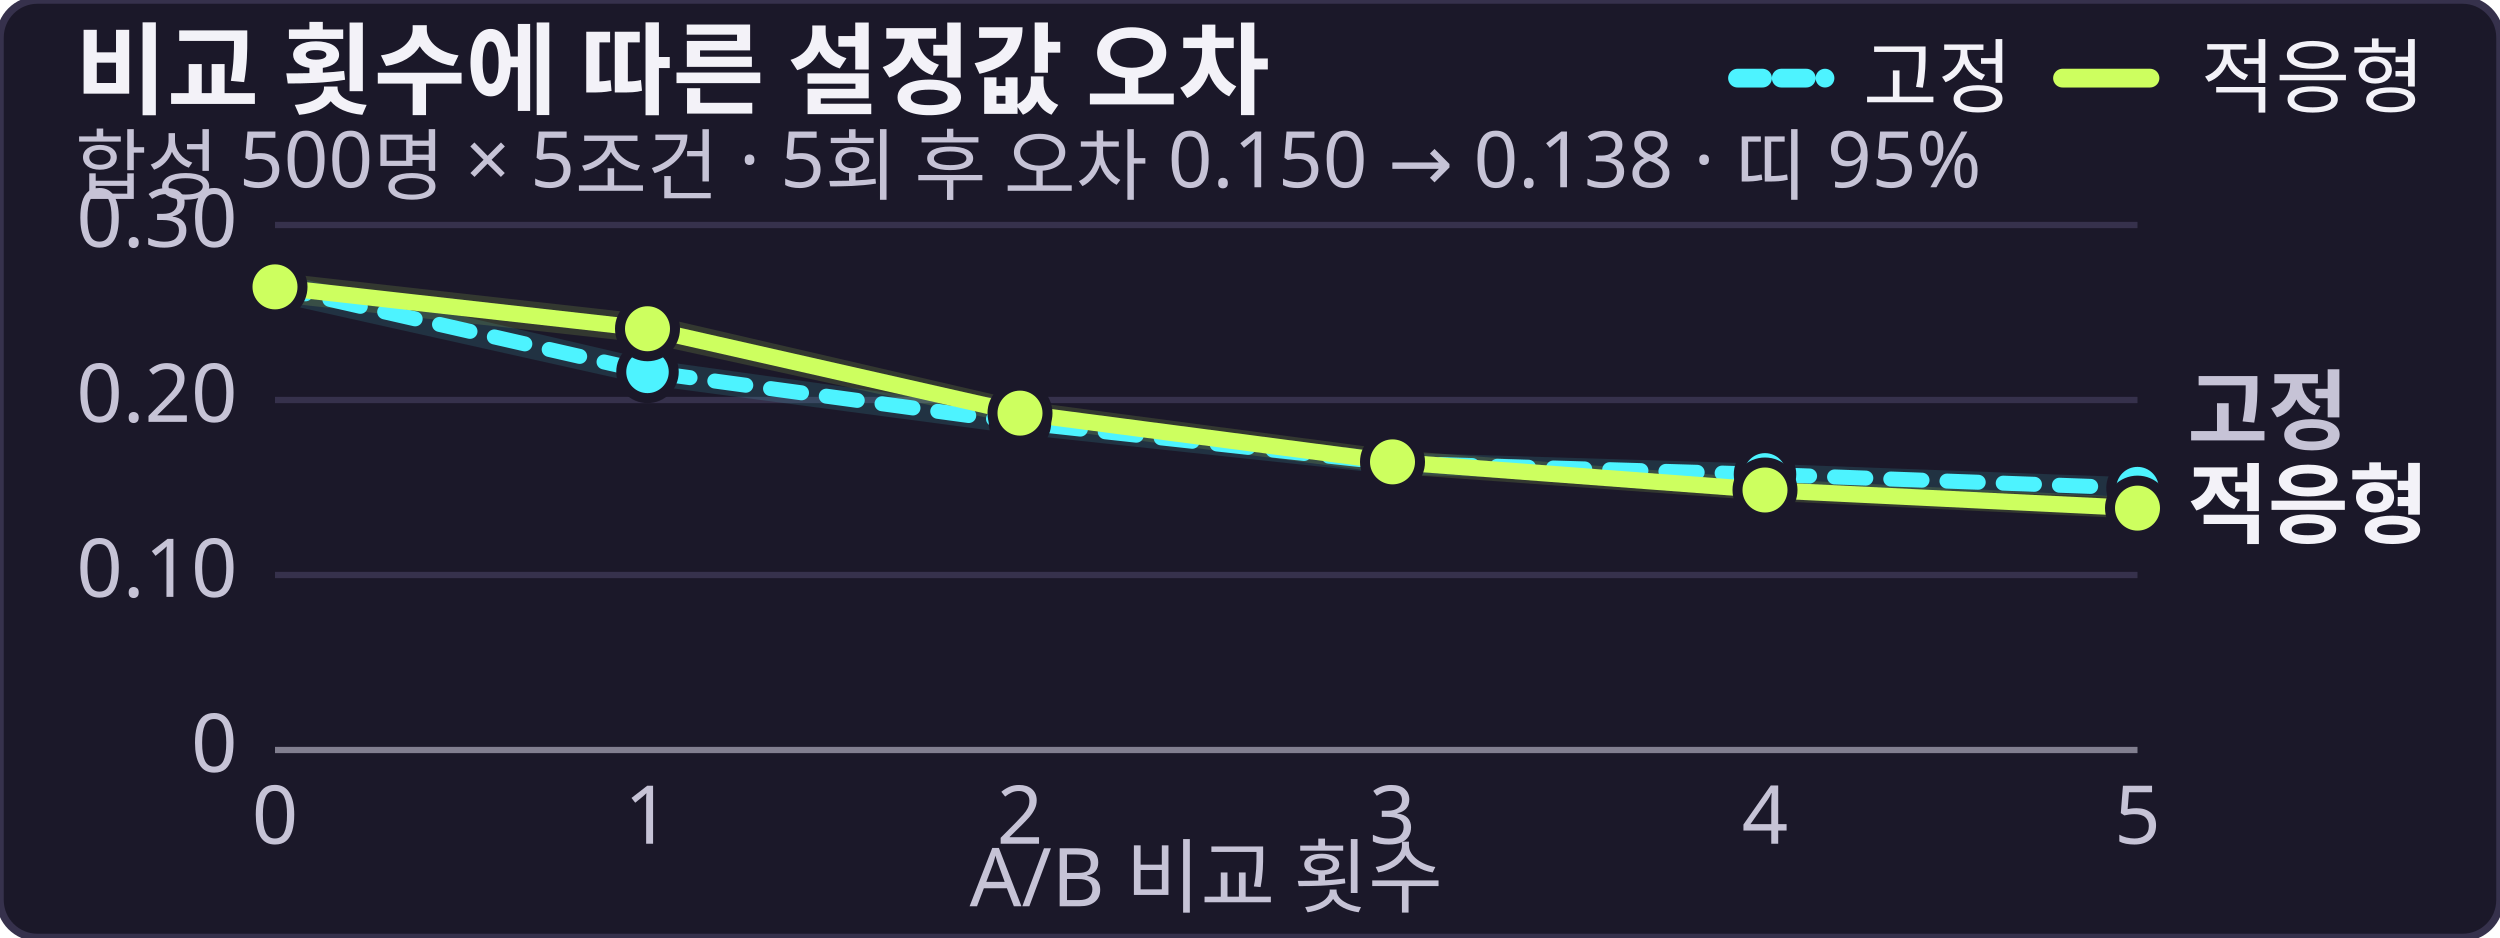
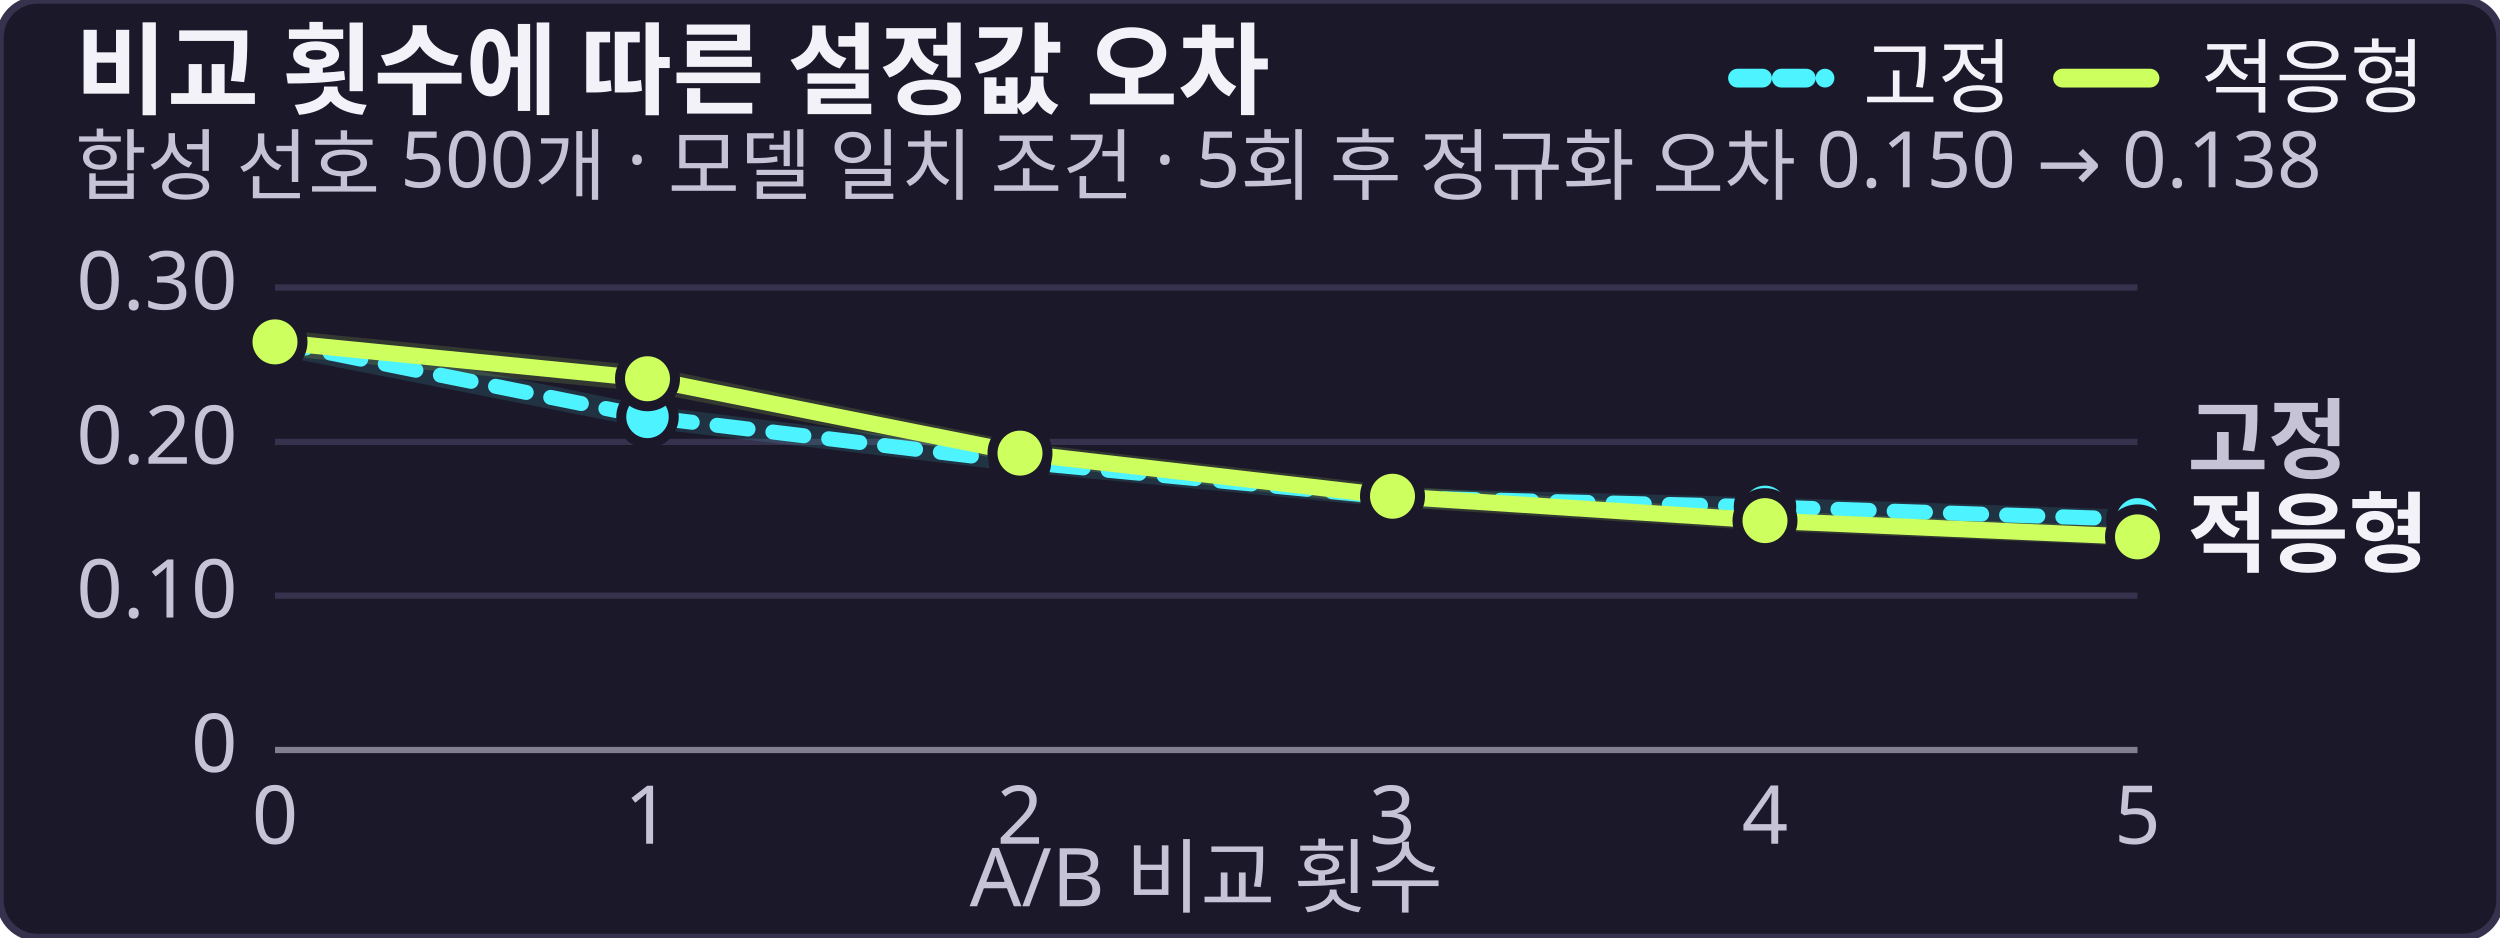
<svg xmlns="http://www.w3.org/2000/svg" class="afit-chart" viewBox="0 0 400 150" role="img" aria-label="A/B 비교 횟수에 따른 설정값 추정 오차, 적응형과 고정 비교 (합성 데이터)" font-family="Pretendard, 'Apple SD Gothic Neo', sans-serif">
  <rect x="0" y="0" width="400" height="150" rx="6" fill="#1b1829" stroke="#36314c" stroke-width="1.2" />
  <text x="12" y="17" font-size="16" font-weight="800" fill="#f3f2f8">비교 횟수에 따른 설정값 오차</text>
-   <text x="12" y="31" font-size="12.5" fill="#c6c3d6">합성 500명 × 5조건 · 5회 후 오차 0.150 → 0.138 · 띠 95%</text>
+   <text x="12" y="31" font-size="12.5" fill="#c6c3d6">합성 선호 500개 · 모델 일치 조건 · 5회 후 정규화 오차 0.150 → 0.138</text>
  <text x="388" y="17" text-anchor="end" font-size="13" fill="#f3f2f8">적응형</text>
  <line x1="330" y1="12.5" x2="344" y2="12.5" stroke="#cdff5f" stroke-width="3" stroke-linecap="round" />
  <text x="322" y="17" text-anchor="end" font-size="13" fill="#f3f2f8">고정</text>
  <line x1="278" y1="12.5" x2="292" y2="12.5" stroke="#4df3ff" stroke-width="3" stroke-dasharray="4 3" stroke-linecap="round" />
-   <line x1="44" y1="92.0" x2="342" y2="92.0" stroke="#36314c" stroke-width="1" />
-   <text x="38" y="95.5" text-anchor="end" font-size="13" fill="#c6c3d6">0.10</text>
-   <line x1="44" y1="64.0" x2="342" y2="64.0" stroke="#36314c" stroke-width="1" />
-   <text x="38" y="67.5" text-anchor="end" font-size="13" fill="#c6c3d6">0.20</text>
-   <line x1="44" y1="36.0" x2="342" y2="36.0" stroke="#36314c" stroke-width="1" />
-   <text x="38" y="39.5" text-anchor="end" font-size="13" fill="#c6c3d6">0.30</text>
+   <line x1="44" y1="95.3" x2="342" y2="95.3" stroke="#36314c" stroke-width="1" />
+   <text x="38" y="98.8" text-anchor="end" font-size="13" fill="#c6c3d6">0.10</text>
+   <line x1="44" y1="70.7" x2="342" y2="70.7" stroke="#36314c" stroke-width="1" />
+   <text x="38" y="74.2" text-anchor="end" font-size="13" fill="#c6c3d6">0.20</text>
+   <line x1="44" y1="46.0" x2="342" y2="46.0" stroke="#36314c" stroke-width="1" />
+   <text x="38" y="49.5" text-anchor="end" font-size="13" fill="#c6c3d6">0.30</text>
  <text x="38" y="123.5" text-anchor="end" font-size="13" fill="#c6c3d6">0</text>
  <line x1="44" y1="120.0" x2="342" y2="120.0" stroke="#c6c3d6" stroke-width="1" opacity=".6" />
  <text x="44.0" y="135.0" text-anchor="middle" font-size="13" fill="#c6c3d6">0</text>
  <text x="103.6" y="135.0" text-anchor="middle" font-size="13" fill="#c6c3d6">1</text>
  <text x="163.2" y="135.0" text-anchor="middle" font-size="13" fill="#c6c3d6">2</text>
  <text x="222.8" y="135.0" text-anchor="middle" font-size="13" fill="#c6c3d6">3</text>
  <text x="282.4" y="135.0" text-anchor="middle" font-size="13" fill="#c6c3d6">4</text>
  <text x="342.0" y="135.0" text-anchor="middle" font-size="13" fill="#c6c3d6">5</text>
  <text x="193.0" y="145" text-anchor="middle" font-size="13" fill="#c6c3d6">A/B 비교 횟수</text>
-   <path d="M44.0 43.6 L103.6 57.5 L163.2 65.8 L222.8 72.4 L282.4 74.2 L342.0 76.4 L342.0 79.6 L282.4 77.6 L222.8 75.9 L163.2 69.5 L103.6 61.6 L44.0 48.3 Z" fill="#4df3ff" opacity=".12" />
-   <path d="M44.0 43.6 L103.6 50.3 L163.2 64.1 L222.8 72.0 L282.4 76.6 L342.0 79.6 L342.0 83.0 L282.4 80.1 L222.8 75.8 L163.2 68.0 L103.6 54.9 L44.0 48.3 Z" fill="#cdff5f" opacity=".14" />
-   <path d="M44.0 45.9 L103.6 59.5 L163.2 67.6 L222.8 74.1 L282.4 75.9 L342.0 78.1" fill="none" stroke="#4df3ff" stroke-width="2.4" stroke-dasharray="5 4" stroke-linecap="round" stroke-linejoin="round" />
-   <path d="M44.0 45.9 L103.6 52.6 L163.2 66.1 L222.8 73.9 L282.4 78.4 L342.0 81.3" fill="none" stroke="#cdff5f" stroke-width="2.6" stroke-linecap="round" stroke-linejoin="round" />
-   <circle cx="44.0" cy="45.9" r="4.2" fill="#4df3ff" stroke="#1b1829" stroke-width="1.6" />
-   <circle cx="103.6" cy="59.5" r="4.2" fill="#4df3ff" stroke="#1b1829" stroke-width="1.6" />
-   <circle cx="163.2" cy="67.6" r="4.2" fill="#4df3ff" stroke="#1b1829" stroke-width="1.6" />
-   <circle cx="222.8" cy="74.1" r="4.2" fill="#4df3ff" stroke="#1b1829" stroke-width="1.6" />
-   <circle cx="282.4" cy="75.9" r="4.2" fill="#4df3ff" stroke="#1b1829" stroke-width="1.6" />
-   <circle cx="342.0" cy="78.1" r="4.2" fill="#4df3ff" stroke="#1b1829" stroke-width="1.6" />
-   <circle cx="44.0" cy="45.9" r="4.4" fill="#cdff5f" stroke="#1b1829" stroke-width="1.6" />
-   <circle cx="103.6" cy="52.6" r="4.4" fill="#cdff5f" stroke="#1b1829" stroke-width="1.6" />
-   <circle cx="163.2" cy="66.1" r="4.4" fill="#cdff5f" stroke="#1b1829" stroke-width="1.6" />
-   <circle cx="222.8" cy="73.9" r="4.4" fill="#cdff5f" stroke="#1b1829" stroke-width="1.6" />
-   <circle cx="282.4" cy="78.4" r="4.4" fill="#cdff5f" stroke="#1b1829" stroke-width="1.6" />
-   <circle cx="342.0" cy="81.3" r="4.4" fill="#cdff5f" stroke="#1b1829" stroke-width="1.6" />
-   <text x="350" y="85.8" font-size="14" font-weight="800" fill="#f3f2f8">적응형</text>
-   <text x="350" y="70.8" font-size="14" font-weight="700" fill="#c6c3d6">고정</text>
+   <path d="M44.0 52.7 L103.6 64.9 L163.2 72.2 L222.8 78.1 L282.4 79.6 L342.0 81.6 L342.0 84.4 L282.4 82.6 L222.8 81.2 L163.2 75.5 L103.6 68.5 L44.0 56.8 Z" fill="#4df3ff" opacity=".12" />
+   <path d="M44.0 52.7 L103.6 58.6 L163.2 70.8 L222.8 77.7 L282.4 81.7 L342.0 84.4 L342.0 87.4 L282.4 84.9 L222.8 81.1 L163.2 74.1 L103.6 62.7 L44.0 56.8 Z" fill="#cdff5f" opacity=".14" />
+   <path d="M44.0 54.7 L103.6 66.7 L163.2 73.9 L222.8 79.6 L282.4 81.1 L342.0 83.1" fill="none" stroke="#4df3ff" stroke-width="2.4" stroke-dasharray="5 4" stroke-linecap="round" stroke-linejoin="round" />
+   <path d="M44.0 54.7 L103.6 60.6 L163.2 72.5 L222.8 79.4 L282.4 83.3 L342.0 85.9" fill="none" stroke="#cdff5f" stroke-width="2.6" stroke-linecap="round" stroke-linejoin="round" />
+   <circle cx="44.0" cy="54.7" r="4.2" fill="#4df3ff" stroke="#1b1829" stroke-width="1.6" />
+   <circle cx="103.6" cy="66.7" r="4.2" fill="#4df3ff" stroke="#1b1829" stroke-width="1.6" />
+   <circle cx="163.2" cy="73.9" r="4.2" fill="#4df3ff" stroke="#1b1829" stroke-width="1.6" />
+   <circle cx="222.8" cy="79.6" r="4.2" fill="#4df3ff" stroke="#1b1829" stroke-width="1.6" />
+   <circle cx="282.4" cy="81.1" r="4.2" fill="#4df3ff" stroke="#1b1829" stroke-width="1.6" />
+   <circle cx="342.0" cy="83.1" r="4.2" fill="#4df3ff" stroke="#1b1829" stroke-width="1.6" />
+   <circle cx="44.0" cy="54.7" r="4.4" fill="#cdff5f" stroke="#1b1829" stroke-width="1.6" />
+   <circle cx="103.6" cy="60.6" r="4.4" fill="#cdff5f" stroke="#1b1829" stroke-width="1.6" />
+   <circle cx="163.2" cy="72.5" r="4.4" fill="#cdff5f" stroke="#1b1829" stroke-width="1.6" />
+   <circle cx="222.8" cy="79.4" r="4.4" fill="#cdff5f" stroke="#1b1829" stroke-width="1.6" />
+   <circle cx="282.4" cy="83.3" r="4.4" fill="#cdff5f" stroke="#1b1829" stroke-width="1.6" />
+   <circle cx="342.0" cy="85.9" r="4.4" fill="#cdff5f" stroke="#1b1829" stroke-width="1.6" />
+   <text x="350" y="90.4" font-size="14" font-weight="800" fill="#f3f2f8">적응형</text>
+   <text x="350" y="75.4" font-size="14" font-weight="700" fill="#c6c3d6">고정</text>
</svg>
